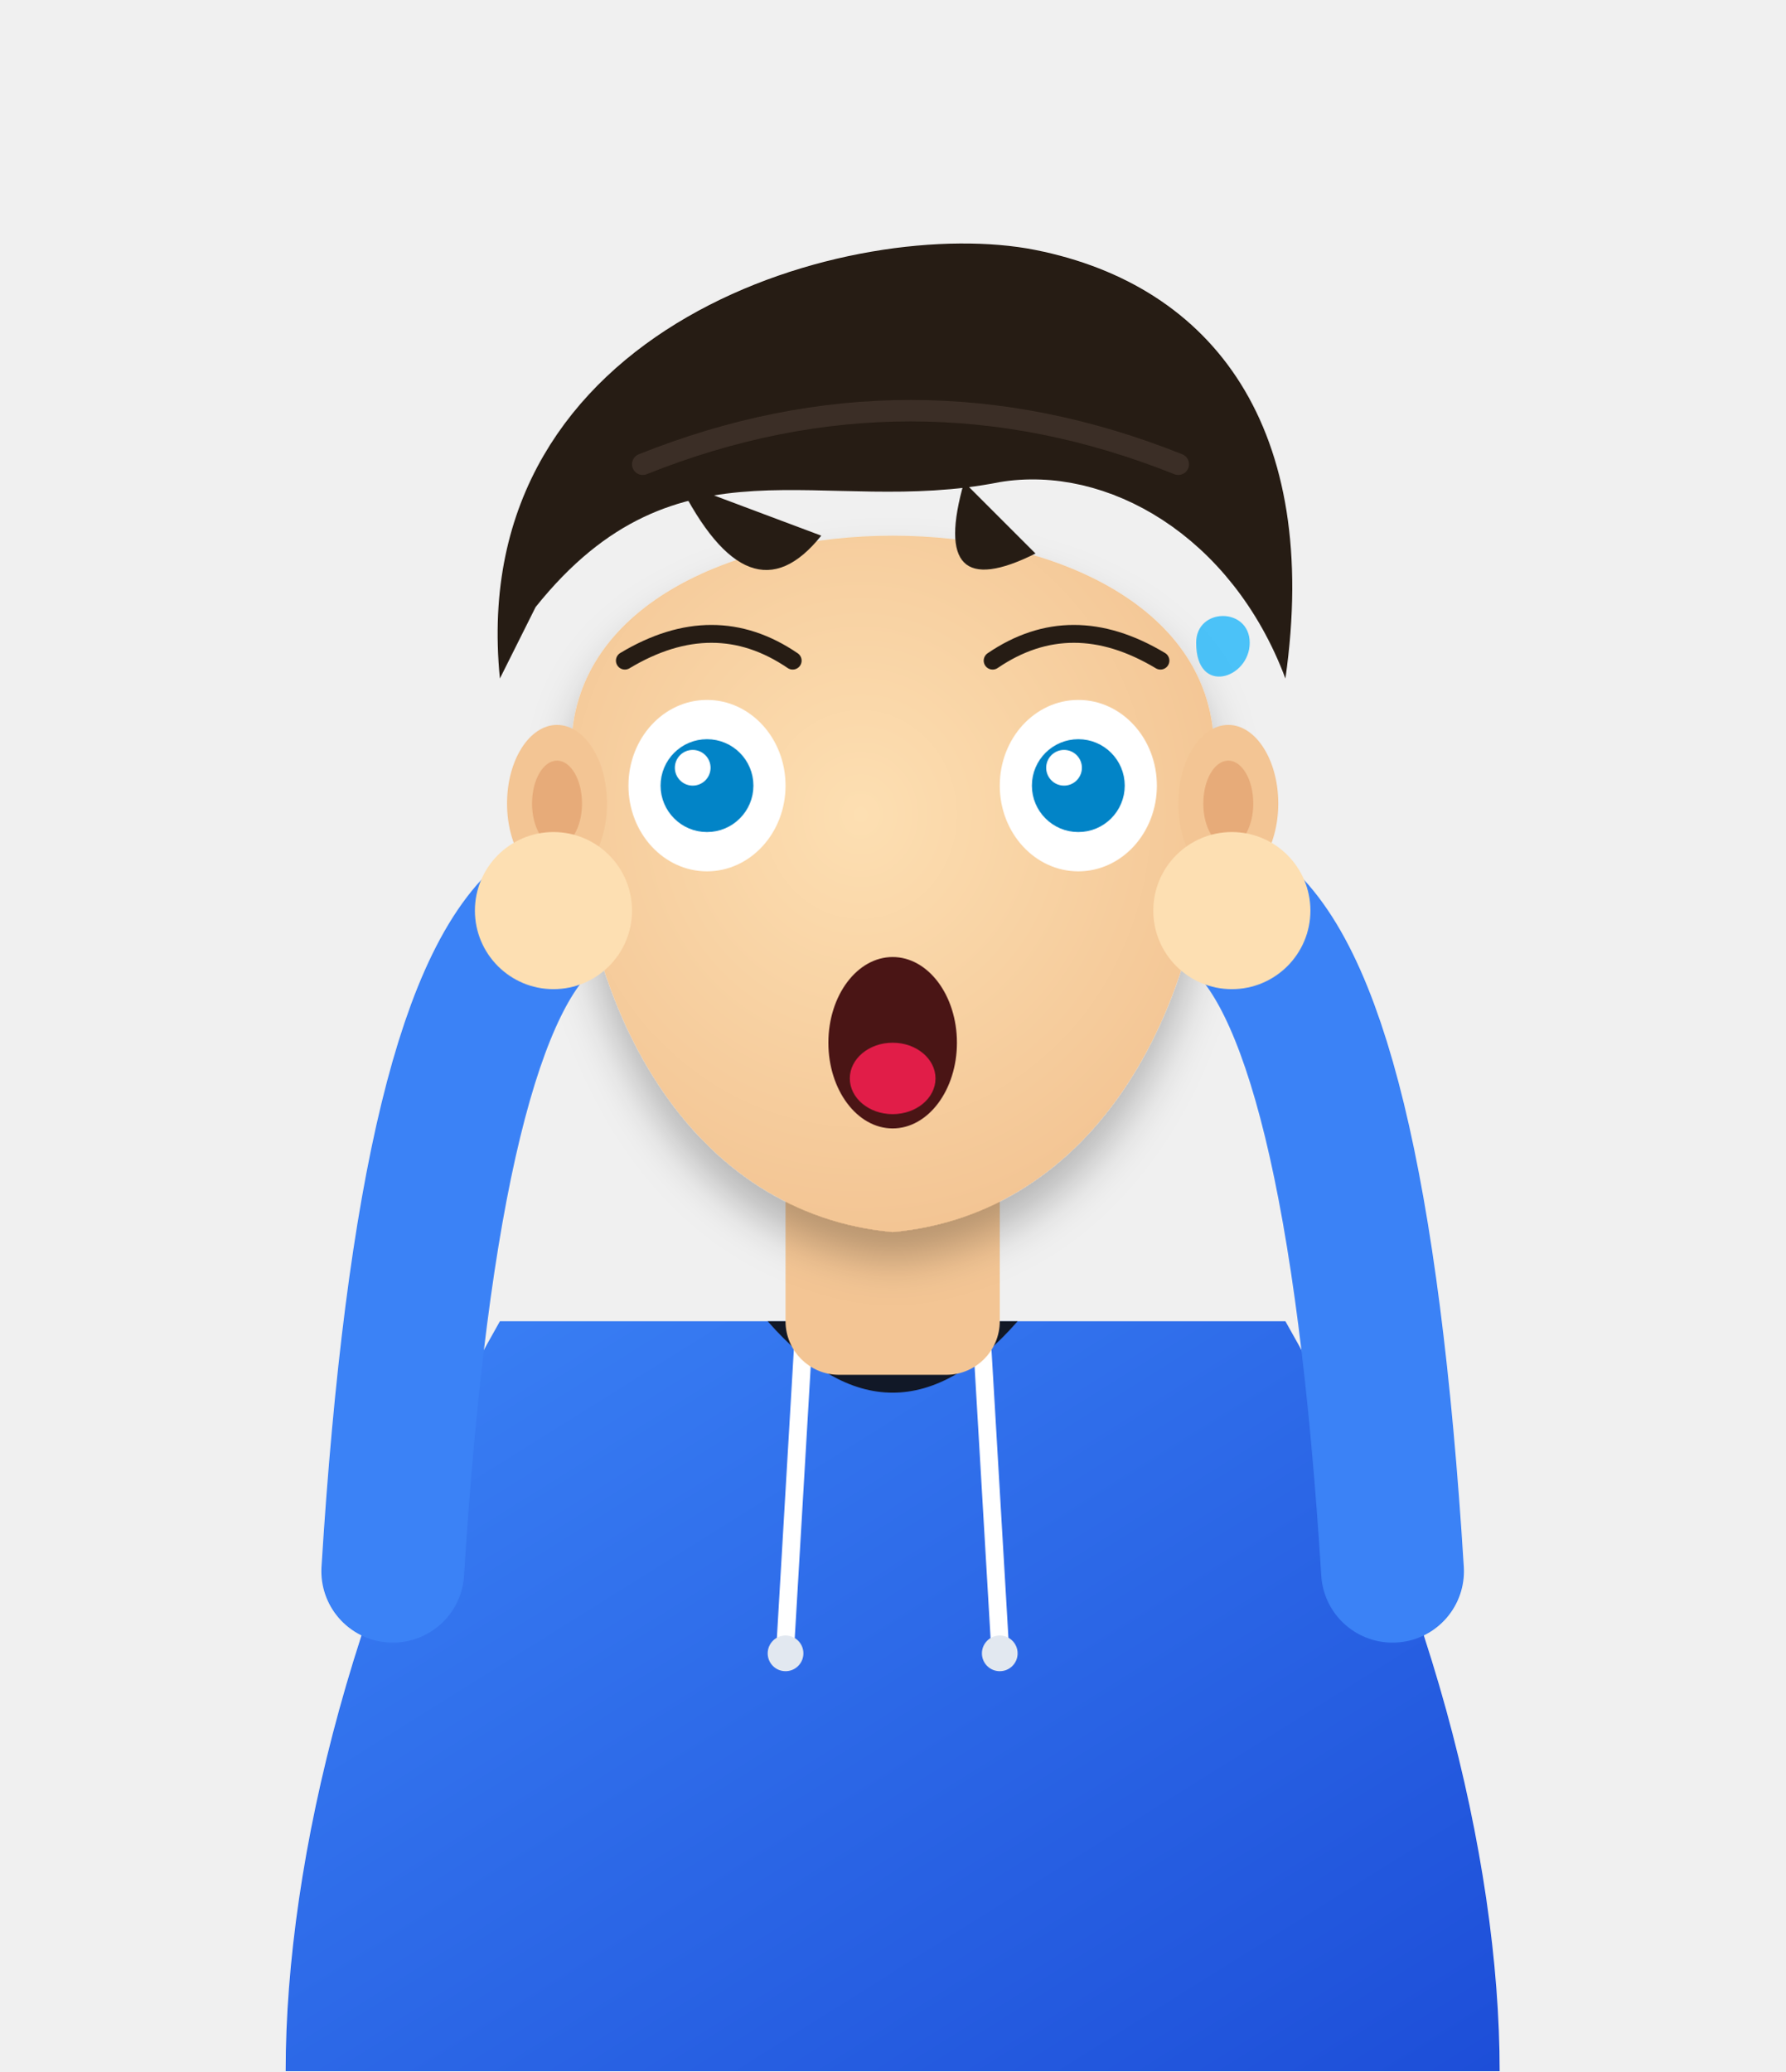
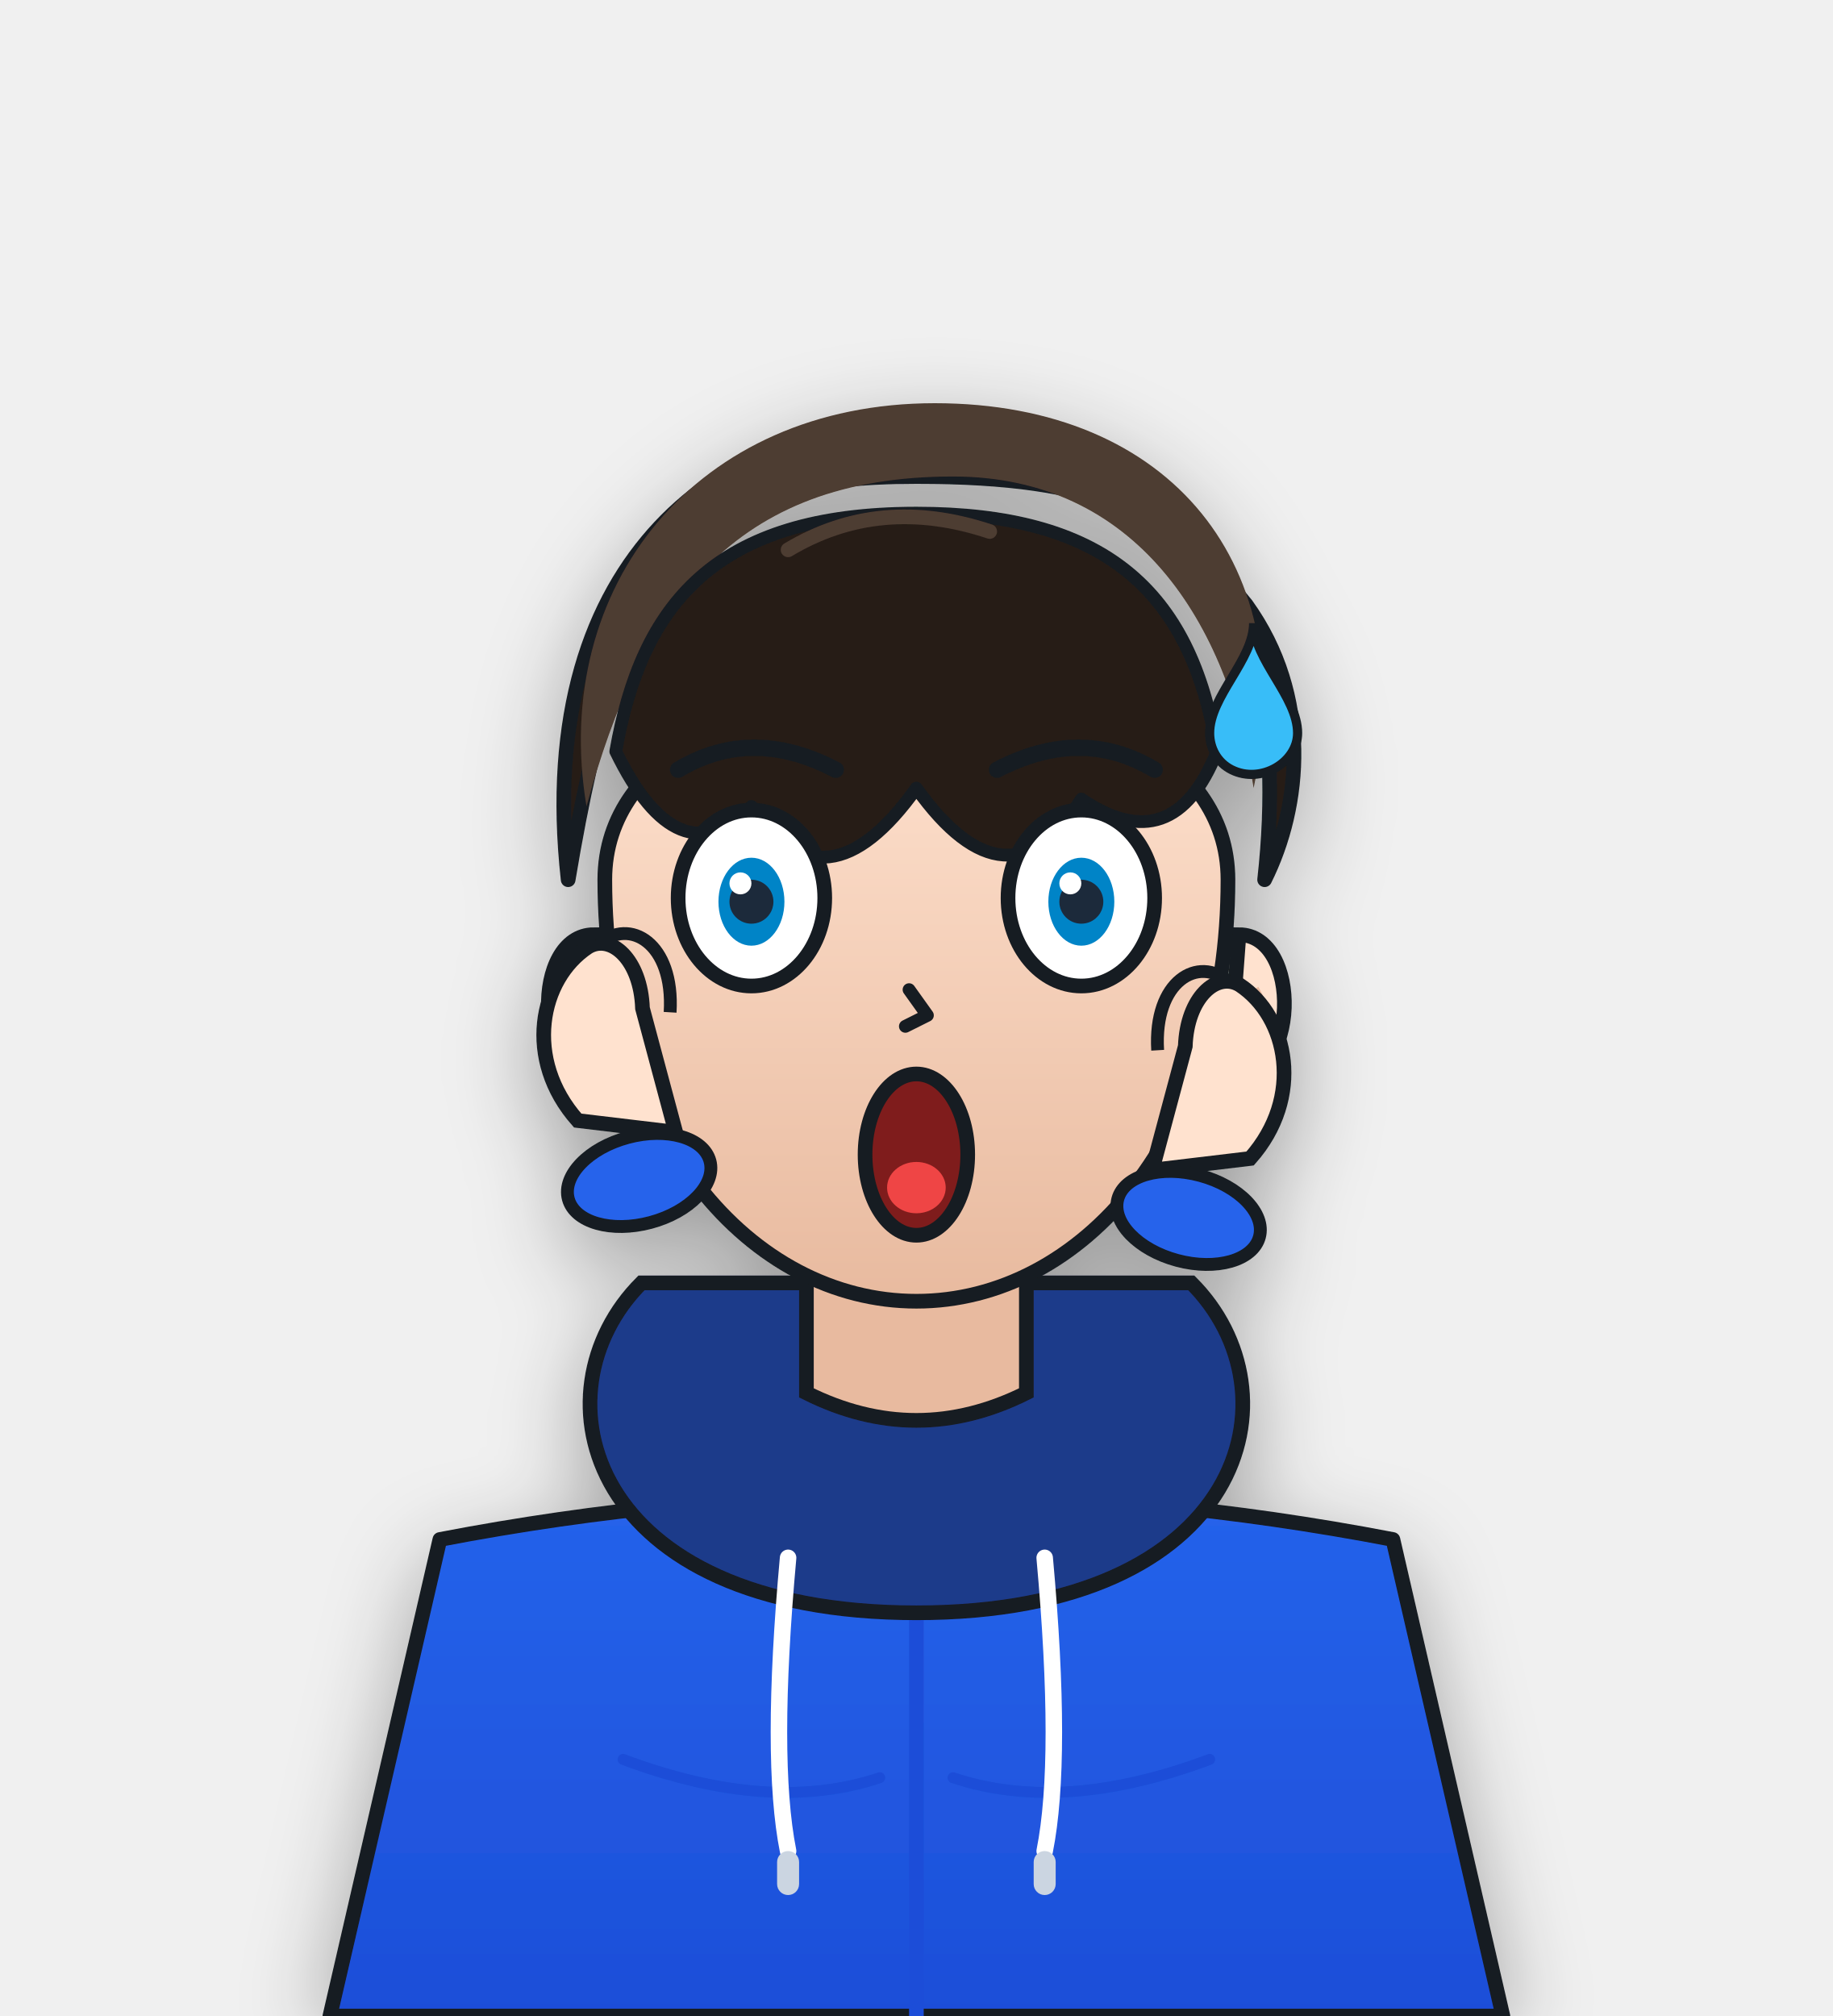
- <svg xmlns="http://www.w3.org/2000/svg" viewBox="0 0 500 580" width="100%" height="100%">
+ <svg xmlns="http://www.w3.org/2000/svg" viewBox="0 0 500 550" width="100%" height="100%">
  <defs>
-     <radialGradient id="skinGrad" cx="45%" cy="40%" r="60%">
-       <stop offset="0%" stop-color="#FDDFB2" />
-       <stop offset="100%" stop-color="#F3C594" />
-     </radialGradient>
-     <linearGradient id="hoodieGrad" x1="0%" y1="0%" x2="100%" y2="100%">
-       <stop offset="0%" stop-color="#3B82F6" />
+     <filter id="softShadow" x="-10%" y="-10%" width="120%" height="120%">
+       <feDropShadow dx="0" dy="8" stdDeviation="12" flood-color="#000" flood-opacity="0.35" />
+     </filter>
+     <linearGradient id="skinGrad" x1="0" y1="0" x2="0" y2="1">
+       <stop offset="0%" stop-color="#FFE2CF" />
+       <stop offset="100%" stop-color="#E8BA9F" />
+     </linearGradient>
+     <linearGradient id="hoodieGrad" x1="0" y1="0" x2="0" y2="1">
+       <stop offset="0%" stop-color="#2563EB" />
      <stop offset="100%" stop-color="#1D4ED8" />
    </linearGradient>
-     <filter id="softShadow" x="-20%" y="-20%" width="140%" height="140%">
-       <feDropShadow dx="0" dy="8" stdDeviation="6" flood-opacity="0.25" />
-     </filter>
  </defs>
-   <path d="M 140 370 C 100 440, 80 520, 80 580 L 420 580 C 420 520, 400 440, 360 370 Z" fill="url(#hoodieGrad)" />
-   <path d="M 215 370 Q 250 410 285 370 Z" fill="#111827" />
-   <line x1="225" y1="375" x2="220" y2="460" stroke="#FFFFFF" stroke-width="5" stroke-linecap="round" />
-   <line x1="275" y1="375" x2="280" y2="460" stroke="#FFFFFF" stroke-width="5" stroke-linecap="round" />
-   <circle cx="220" cy="463" r="5" fill="#E2E8F0" />
-   <circle cx="280" cy="463" r="5" fill="#E2E8F0" />
-   <rect x="220" y="300" width="60" height="85" rx="15" fill="#F3C594" />
-   <path d="M 160 210 C 160 130, 340 130, 340 210 C 340 285, 305 340, 250 345 C 195 340, 160 285, 160 210 Z" fill="url(#skinGrad)" filter="url(#softShadow)" />
-   <ellipse cx="156" cy="225" rx="14" ry="22" fill="#F3C594" />
-   <ellipse cx="344" cy="225" rx="14" ry="22" fill="#F3C594" />
-   <ellipse cx="156" cy="225" rx="7" ry="12" fill="#E7AB79" />
-   <ellipse cx="344" cy="225" rx="7" ry="12" fill="#E7AB79" />
-   <path d="M 110 440 Q 120 280 155 255" stroke="#3B82F6" stroke-width="40" stroke-linecap="round" fill="none" />
-   <circle cx="155" cy="255" r="22" fill="#FDDFB2" />
-   <path d="M 390 440 Q 380 280 345 255" stroke="#3B82F6" stroke-width="40" stroke-linecap="round" fill="none" />
-   <circle cx="345" cy="255" r="22" fill="#FDDFB2" />
-   <ellipse cx="198" cy="220" rx="22" ry="24" fill="#FFFFFF" />
-   <ellipse cx="302" cy="220" rx="22" ry="24" fill="#FFFFFF" />
-   <circle cx="198" cy="220" r="13" fill="#0284C7" />
-   <circle cx="302" cy="220" r="13" fill="#0284C7" />
-   <circle cx="194" cy="215" r="5" fill="#FFFFFF" />
-   <circle cx="298" cy="215" r="5" fill="#FFFFFF" />
-   <path d="M 175 185 Q 200 170 222 185" stroke="#261C14" stroke-width="5" stroke-linecap="round" fill="none" />
-   <path d="M 278 185 Q 300 170 325 185" stroke="#261C14" stroke-width="5" stroke-linecap="round" fill="none" />
-   <ellipse cx="250" cy="292" rx="18" ry="24" fill="#4A1515" />
-   <ellipse cx="250" cy="302" rx="12" ry="10" fill="#E11D48" />
-   <path d="M 335 180 C 335 170, 350 170, 350 180 C 350 190, 335 195, 335 180 Z" fill="#38BDF8" opacity="0.9" />
-   <path d="M 140 190 C 130 90, 240 60, 290 70 C 340 80, 370 120, 360 190 C 345 150, 310 130, 280 135 C 230 145, 190 120, 150 170 Z" fill="#261C14" />
-   <path d="M 180 130 C 230 110, 280 110, 330 130" stroke="#4A3B32" stroke-width="6" stroke-linecap="round" fill="none" opacity="0.6" />
-   <path d="M 190 135 Q 210 175 230 150" fill="#261C14" />
-   <path d="M 270 135 Q 260 170 290 155" fill="#261C14" />
+   <g filter="url(#softShadow)">
+     <path d="M 120 420 Q 250 395 380 420 L 410 550 L 90 550 Z" fill="url(#hoodieGrad)" stroke="#181B20" stroke-width="4" stroke-linejoin="round" />
+     <path d="M 250 435 L 250 550" stroke="#1D4ED8" stroke-width="4" stroke-linecap="round" />
+     <path d="M 170 480 Q 210 495 240 485" stroke="#1D4ED8" stroke-width="3" stroke-linecap="round" fill="none" />
+     <path d="M 330 480 Q 290 495 260 485" stroke="#1D4ED8" stroke-width="3" stroke-linecap="round" fill="none" />
+     <path d="M 175 350 C 145 380 160 440 250 440 C 340 440 355 380 325 350 Z" fill="#1E3A8A" stroke="#181B20" stroke-width="4" />
+     <path d="M 215 425 Q 210 480 215 505" stroke="#FFFFFF" stroke-width="4.5" stroke-linecap="round" fill="none" />
+     <rect x="212" y="505" width="6" height="12" rx="3" fill="#CBD5E1" />
+     <path d="M 285 425 Q 290 480 285 505" stroke="#FFFFFF" stroke-width="4.5" stroke-linecap="round" fill="none" />
+     <rect x="282" y="505" width="6" height="12" rx="3" fill="#CBD5E1" />
+     <path d="M 220 330 L 220 380 Q 250 395 280 380 L 280 330 Z" fill="#E8BA9F" stroke="#181B20" stroke-width="4" />
+     <path d="M 162 255 C 145 255 145 295 165 295 Z" fill="#FFE2CF" stroke="#181B20" stroke-width="4" />
+     <path d="M 158 270 Q 152 280 160 285" stroke="#E8BA9F" stroke-width="3" fill="none" />
+     <path d="M 338 255 C 355 255 355 295 335 295 Z" fill="#FFE2CF" stroke="#181B20" stroke-width="4" />
+     <path d="M 342 270 Q 348 280 340 285" stroke="#E8BA9F" stroke-width="3" fill="none" />
+     <path d="M 165 240 C 165 170 335 170 335 240 C 335 310 295 355 250 355 C 205 355 165 310 165 240 Z" fill="url(#skinGrad)" stroke="#181B20" stroke-width="4" stroke-linejoin="round" />
+     <path d="M 248 270 L 253 277 L 247 280" stroke="#181B20" stroke-width="3.5" stroke-linecap="round" stroke-linejoin="round" fill="none" />
+     <path d="M 155 240 C 145 150 200 115 250 115 C 310 115 355 150 345 240 C 355 220 358 190 340 165 C 320 140 300 130 250 130 C 190 130 170 150 155 240 Z" fill="#271E18" stroke="#181B20" stroke-width="4" stroke-linejoin="round" />
+     <path d="M 160 220 C 150 160 190 110 255 110 C 320 110 355 155 342 215 C 335 170 310 130 260 130 C 200 130 175 165 160 220 Z" fill="#4E3C32" />
+     <path d="M 168 205 Q 185 240 205 220 Q 225 250 250 215 Q 275 250 295 218 Q 320 235 332 205 C 325 160 300 140 250 140 C 195 140 175 165 168 205 Z" fill="#271E18" stroke="#181B20" stroke-width="3.5" stroke-linejoin="round" />
+     <path d="M 215 150 Q 240 135 270 145" stroke="#4E3C32" stroke-width="4" stroke-linecap="round" fill="none" />
+     <ellipse cx="205" cy="245" rx="20" ry="24" fill="#FFFFFF" stroke="#181B20" stroke-width="4" />
+     <ellipse cx="205" cy="246" rx="9" ry="12" fill="#0284C7" />
+     <circle cx="205" cy="246" r="6" fill="#1E293B" />
+     <circle cx="202" cy="241" r="3" fill="#FFFFFF" />
+     <ellipse cx="295" cy="245" rx="20" ry="24" fill="#FFFFFF" stroke="#181B20" stroke-width="4" />
+     <ellipse cx="295" cy="246" rx="9" ry="12" fill="#0284C7" />
+     <circle cx="295" cy="246" r="6" fill="#1E293B" />
+     <circle cx="292" cy="241" r="3" fill="#FFFFFF" />
+     <path d="M 185 210 Q 205 198 228 210" stroke="#181B20" stroke-width="4.5" stroke-linecap="round" fill="none" />
+     <path d="M 272 210 Q 295 198 315 210" stroke="#181B20" stroke-width="4.5" stroke-linecap="round" fill="none" />
+     <ellipse cx="250" cy="315" rx="14" ry="22" fill="#7F1D1D" stroke="#181B20" stroke-width="4" />
+     <ellipse cx="250" cy="324" rx="8" ry="7" fill="#EF4444" />
+     <path d="M 330 200 C 330 190 342 180 342 170 C 342 180 354 190 354 200 C 354 208 344 214 336 210 C 332 208 330 204 330 200 Z" fill="#38BDF8" stroke="#181B20" stroke-width="2.5" />
+     <g transform="translate(135, 260) rotate(-15)">
+       <path d="M 10 50 C 0 30 10 10 25 5 C 32 3 38 12 35 25 L 35 60 Z" fill="#FFE2CF" stroke="#181B20" stroke-width="4" />
+       <path d="M 28 5 C 38 0 48 10 42 28" stroke="#181B20" stroke-width="3.5" fill="none" />
+       <ellipse cx="22" cy="70" rx="20" ry="12" fill="#2563EB" stroke="#181B20" stroke-width="3.5" />
+     </g>
+     <g transform="translate(325, 260) rotate(15)">
+       <path d="M 30 50 C 40 30 30 10 15 5 C 8 3 2 12 5 25 L 5 60 Z" fill="#FFE2CF" stroke="#181B20" stroke-width="4" />
+       <path d="M 12 5 C 2 0 -8 10 -2 28" stroke="#181B20" stroke-width="3.5" fill="none" />
+       <ellipse cx="18" cy="70" rx="20" ry="12" fill="#2563EB" stroke="#181B20" stroke-width="3.5" />
+     </g>
+   </g>
</svg>
